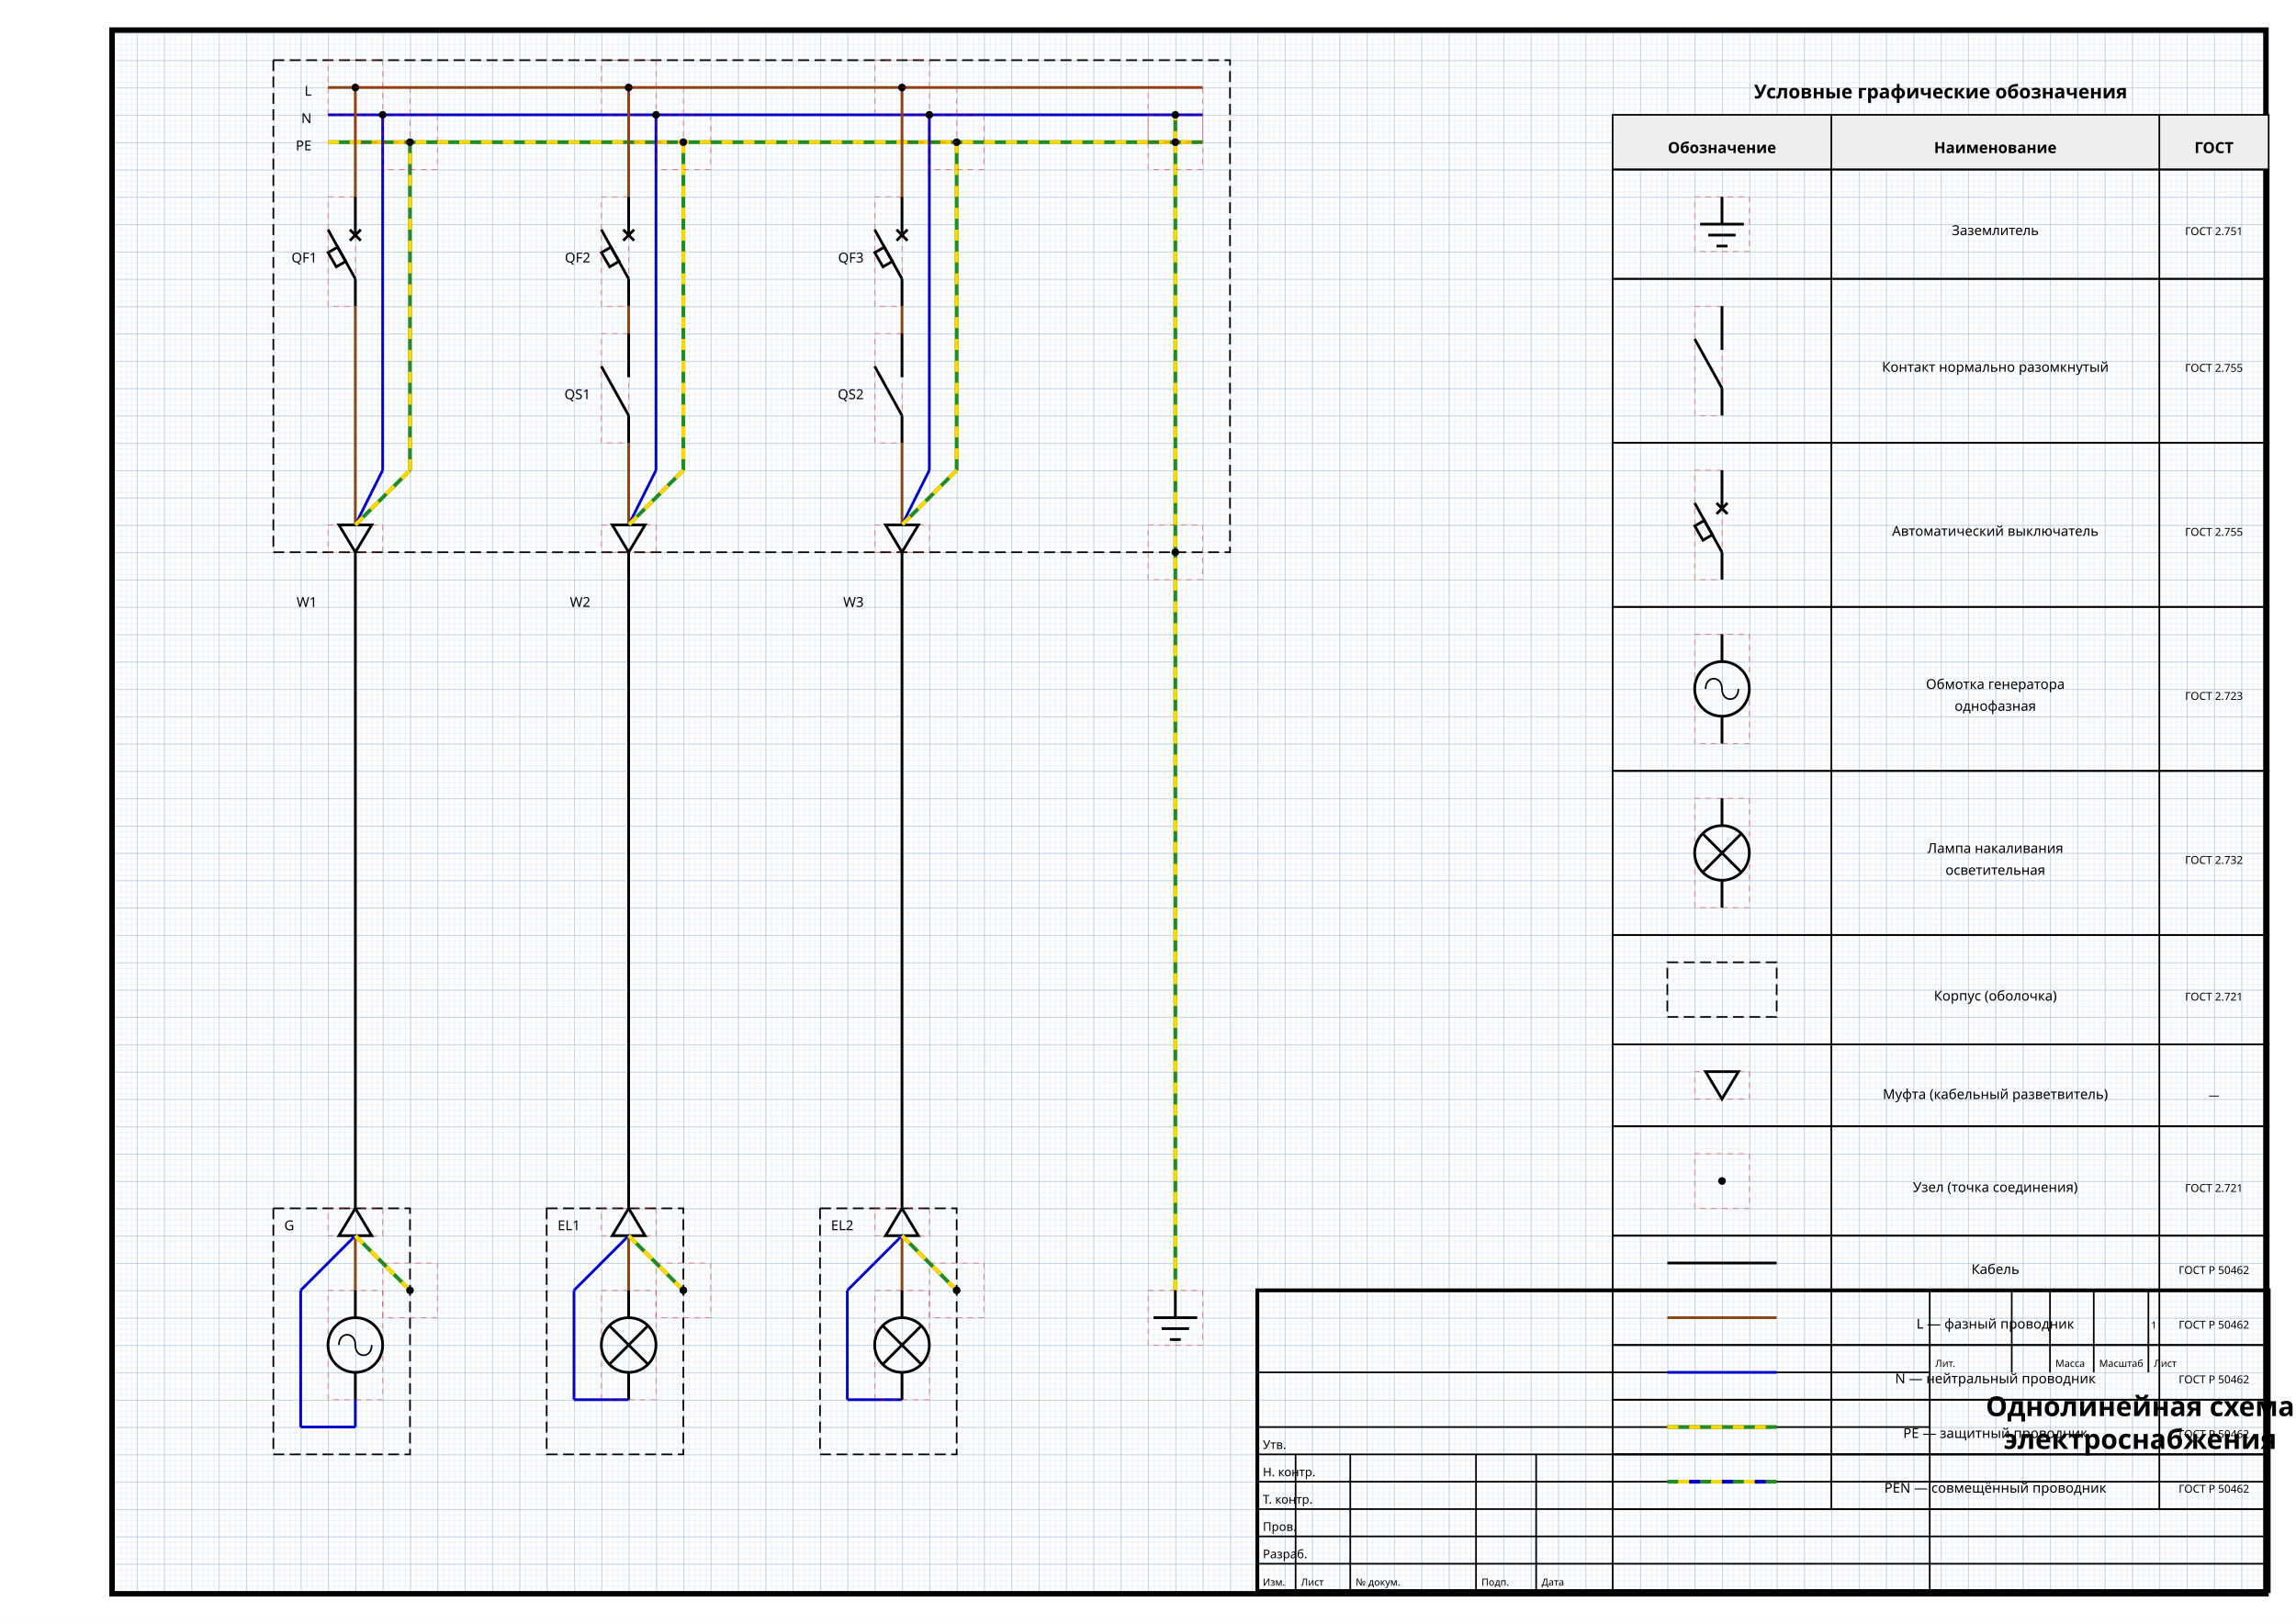
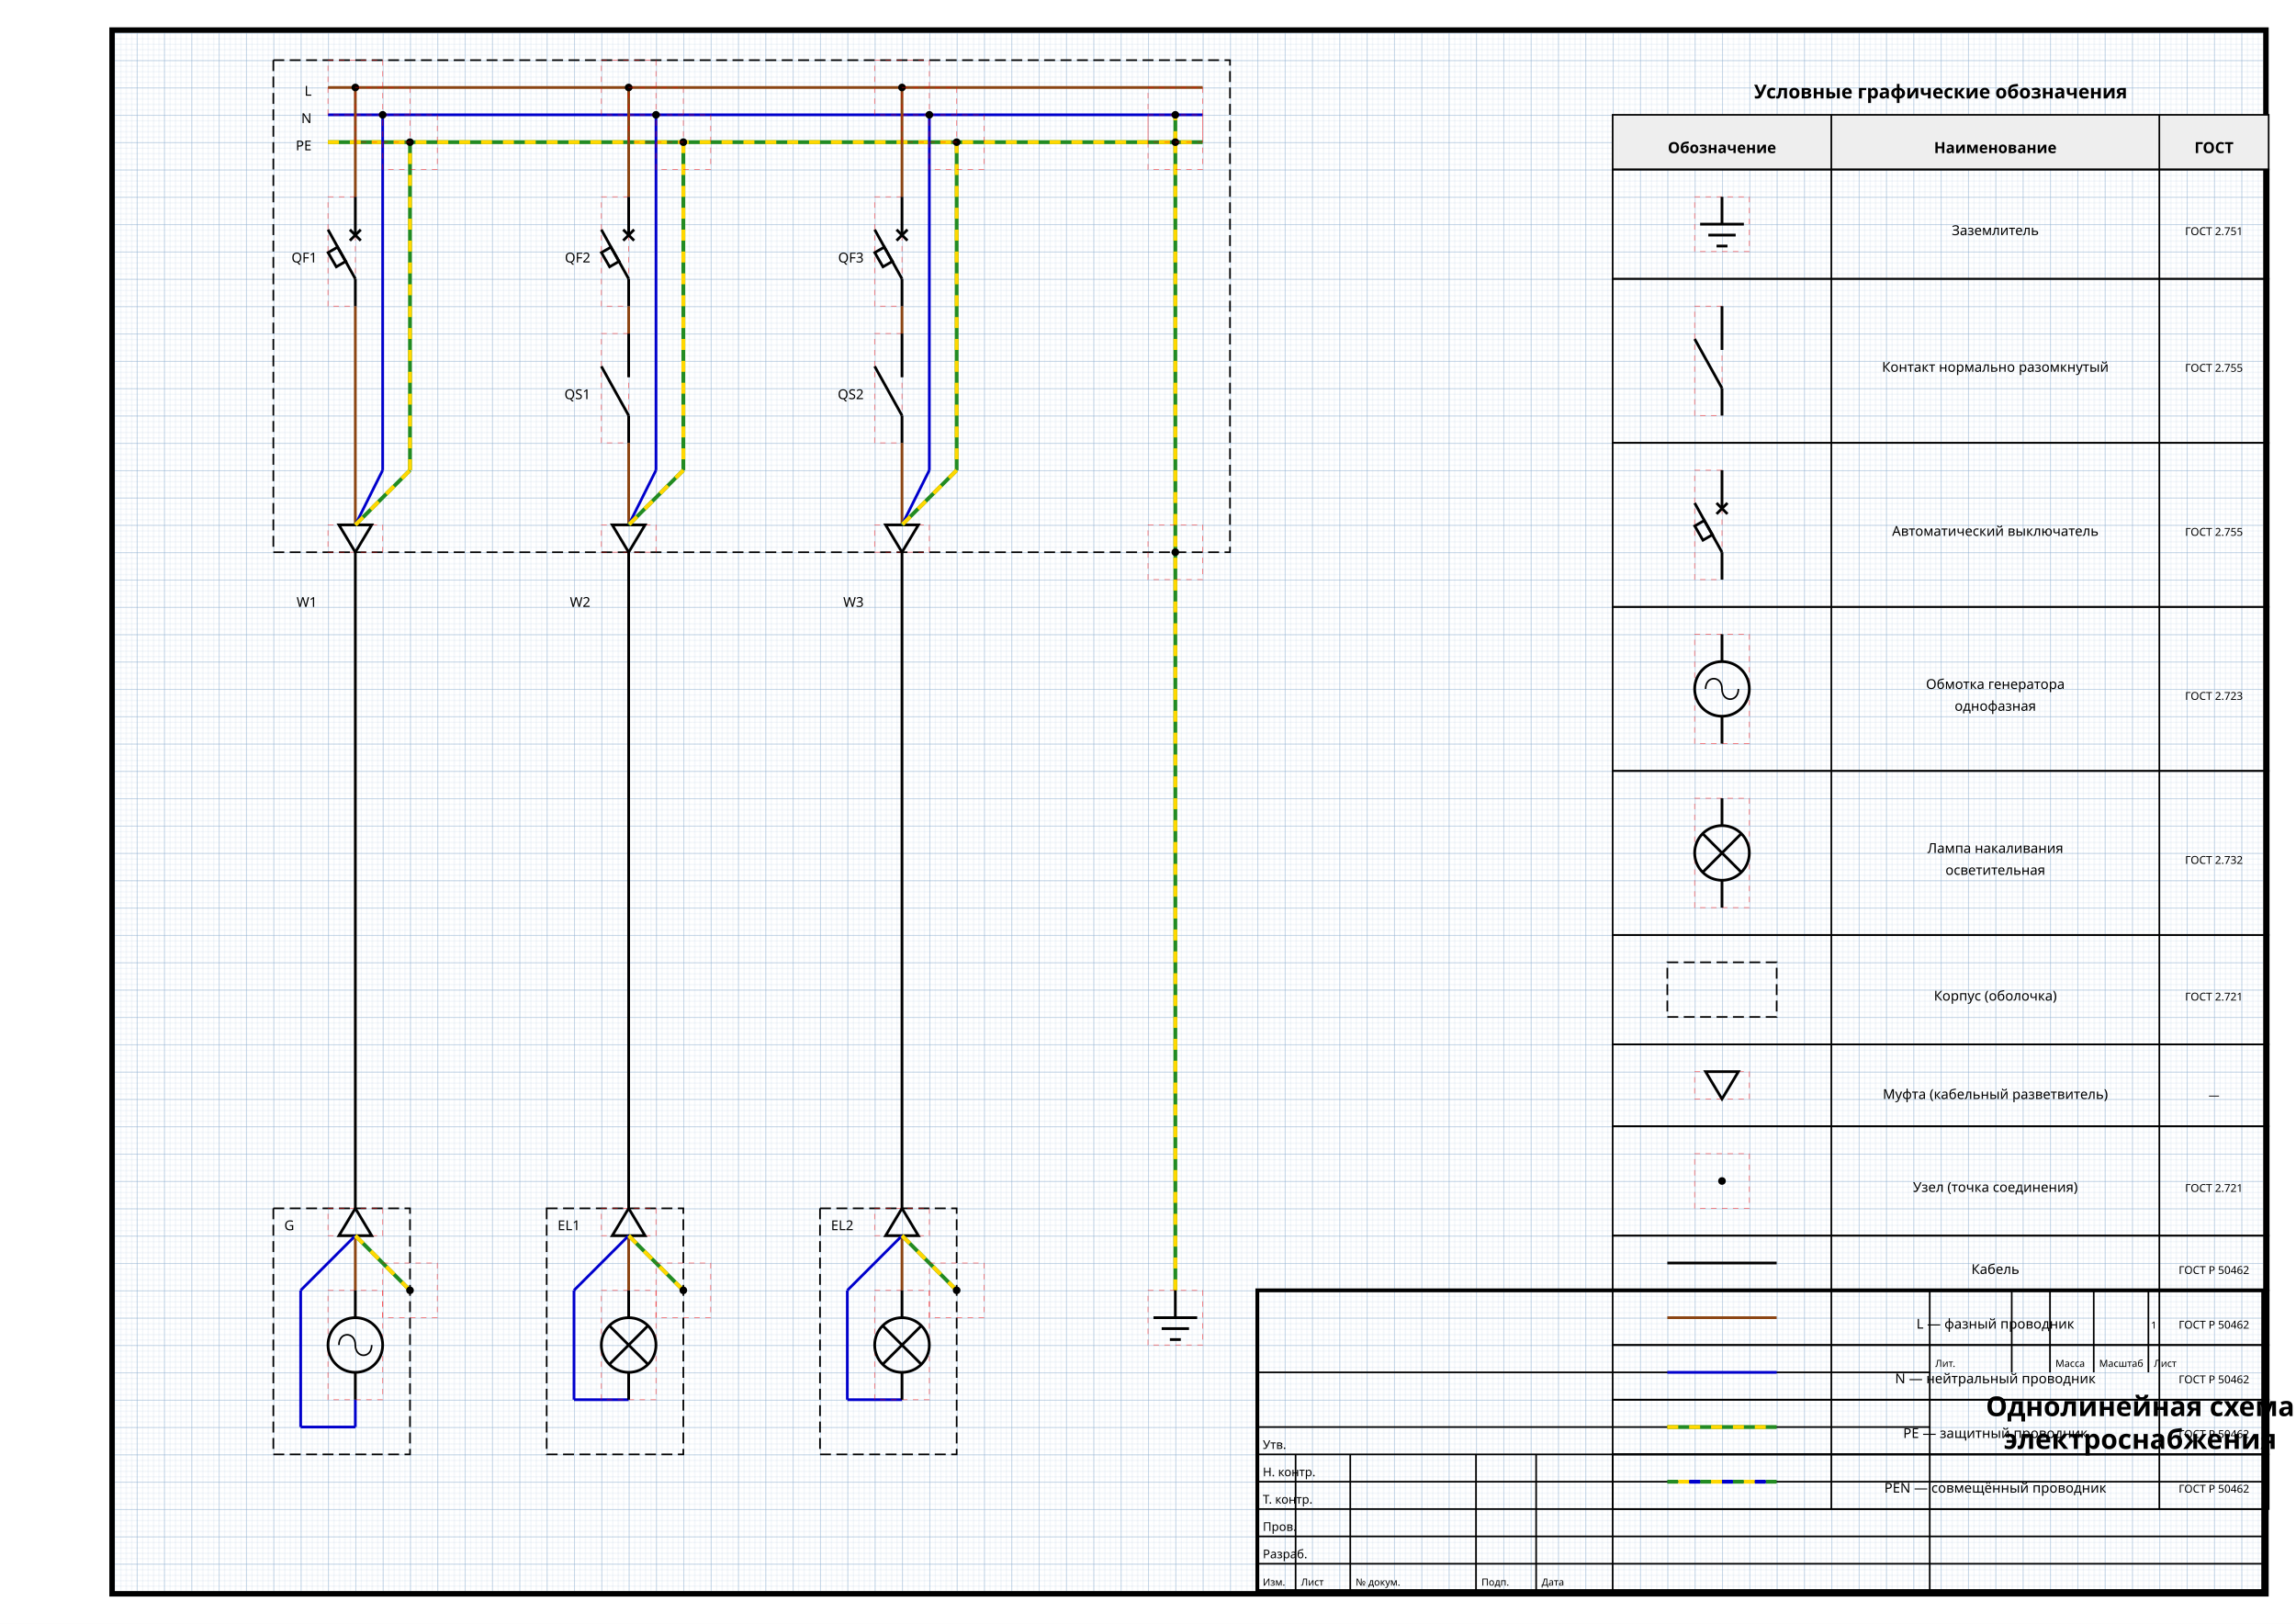
<svg xmlns="http://www.w3.org/2000/svg" width="420mm" height="297mm" viewBox="0 0 420 297">
  <rect width="420" height="297" fill="white" />
  <defs>
    <pattern id="mm1" width="1" height="1" patternUnits="userSpaceOnUse" y="1">
      <line x1="0" y1="0" x2="0" y2="1" stroke="#c8d8e8" stroke-width="0.1" />
      <line x1="0" y1="0" x2="1" y2="0" stroke="#c8d8e8" stroke-width="0.1" />
    </pattern>
    <pattern id="mm5" width="5" height="5" patternUnits="userSpaceOnUse" y="1">
      <rect width="5" height="5" fill="url(#mm1)" />
      <line x1="0" y1="0" x2="0" y2="5" stroke="#90b0d0" stroke-width="0.15" />
      <line x1="0" y1="0" x2="5" y2="0" stroke="#90b0d0" stroke-width="0.15" />
    </pattern>
    <symbol id="ugo-node" overflow="visible">
      <rect x="-5" y="-5" width="10" height="10" fill="none" stroke="red" stroke-width="0.15" stroke-dasharray="1,1" opacity="0.5" />
      <circle cx="0" cy="0" r="0.7" fill="black" stroke="none" />
    </symbol>
    <symbol id="ugo-ground" overflow="visible">
      <rect x="-5" y="0" width="10" height="10" fill="none" stroke="red" stroke-width="0.15" stroke-dasharray="1,1" opacity="0.5" />
      <g stroke="black" stroke-width="0.5">
        <line x1="0" y1="0" x2="0" y2="5" />
        <line x1="-4" y1="5" x2="4" y2="5" />
        <line x1="-2.5" y1="7" x2="2.5" y2="7" />
        <line x1="-1" y1="9" x2="1" y2="9" />
      </g>
    </symbol>
    <symbol id="ugo-contact" overflow="visible">
      <rect x="-5" y="0" width="5" height="20" fill="none" stroke="red" stroke-width="0.15" stroke-dasharray="1,1" opacity="0.5" />
      <g stroke="black" stroke-width="0.5" fill="none">
        <line x1="0" y1="0" x2="0" y2="8" />
        <line x1="0" y1="15" x2="-5" y2="6" />
        <line x1="0" y1="15" x2="0" y2="20" />
      </g>
    </symbol>
    <symbol id="ugo-breaker" overflow="visible">
      <rect x="-5" y="0" width="5" height="20" fill="none" stroke="red" stroke-width="0.15" stroke-dasharray="1,1" opacity="0.5" />
      <g stroke="black" stroke-width="0.5" fill="none">
        <line x1="0" y1="0" x2="0" y2="7" />
        <line x1="-1" y1="6" x2="1" y2="8" />
        <line x1="-1" y1="8" x2="1" y2="6" />
        <line x1="0" y1="15" x2="-5" y2="6" />
        <rect x="-2" y="-1.5" width="2" height="3" fill="none" stroke="black" stroke-width="0.5" transform="translate(-2.5, 10.5) rotate(-30)" />
        <line x1="0" y1="15" x2="0" y2="20" />
      </g>
    </symbol>
    <symbol id="ugo-generator" overflow="visible">
      <rect x="-5" y="0" width="10" height="20" fill="none" stroke="red" stroke-width="0.15" stroke-dasharray="1,1" opacity="0.5" />
      <g stroke="black" stroke-width="0.5" fill="none">
        <line x1="0" y1="0" x2="0" y2="5" />
        <circle cx="0" cy="10" r="5" />
        <path d="M-3,10 C-3,7.5 0,7.5 0,10 S3,12.5 3,10" stroke-width="0.3" />
        <line x1="0" y1="15" x2="0" y2="20" />
      </g>
    </symbol>
    <symbol id="ugo-lamp" overflow="visible">
      <rect x="-5" y="0" width="10" height="20" fill="none" stroke="red" stroke-width="0.15" stroke-dasharray="1,1" opacity="0.5" />
      <g stroke="black" stroke-width="0.5" fill="none">
        <line x1="0" y1="0" x2="0" y2="5" />
        <circle cx="0" cy="10" r="5" />
        <line x1="-3.5" y1="6.5" x2="3.5" y2="13.5" />
        <line x1="3.5" y1="6.5" x2="-3.5" y2="13.5" />
        <line x1="0" y1="15" x2="0" y2="20" />
      </g>
    </symbol>
    <symbol id="ugo-mufta" overflow="visible">
      <rect x="-5" y="0" width="10" height="5" fill="none" stroke="red" stroke-width="0.15" stroke-dasharray="1,1" opacity="0.5" />
      <polygon points="-3,0 3,0 0,5" stroke="black" stroke-width="0.5" fill="none" />
    </symbol>
  </defs>
  <rect x="21" y="6" width="393" height="285" fill="url(#mm5)" />
  <rect x="20.5" y="5.5" width="394" height="286" fill="none" stroke="black" stroke-width="1" />
  <g stroke="black" stroke-width="0.3" font-family="sans-serif" fill="none">
-     <rect x="230" y="236" width="185" height="55" stroke-width="0.7" />
-     <line x1="230" y1="286" x2="415" y2="286" />
-     <line x1="230" y1="281" x2="415" y2="281" />
-     <line x1="230" y1="276" x2="415" y2="276" />
-     <line x1="230" y1="271" x2="415" y2="271" />
-     <line x1="230" y1="266" x2="415" y2="266" />
+     <rect x="230" y="236" width="184" height="55" stroke-width="0.7" />
+     <line x1="230" y1="286" x2="414" y2="286" />
+     <line x1="230" y1="281" x2="414" y2="281" />
+     <line x1="230" y1="276" x2="414" y2="276" />
+     <line x1="230" y1="271" x2="414" y2="271" />
+     <line x1="230" y1="266" x2="414" y2="266" />
    <line x1="230" y1="261" x2="353" y2="261" />
    <line x1="230" y1="251" x2="353" y2="251" />
    <line x1="237" y1="266" x2="237" y2="291" />
    <line x1="247" y1="266" x2="247" y2="291" />
    <line x1="270" y1="266" x2="270" y2="291" />
    <line x1="281" y1="266" x2="281" y2="291" />
    <line x1="295" y1="266" x2="295" y2="291" />
    <line x1="353" y1="236" x2="353" y2="291" />
    <line x1="368" y1="236" x2="368" y2="251" />
    <line x1="375" y1="236" x2="375" y2="251" />
    <line x1="383" y1="236" x2="383" y2="251" />
    <line x1="393" y1="236" x2="393" y2="251" />
    <g font-size="1.8" fill="black" stroke="none">
      <text x="231" y="290">Изм.</text>
      <text x="238" y="290">Лист</text>
      <text x="248" y="290">№ докум.</text>
      <text x="271" y="290">Подп.</text>
      <text x="282" y="290">Дата</text>
    </g>
    <g font-size="2.2" fill="black" stroke="none">
      <text x="231" y="285">Разраб.</text>
      <text x="231" y="280">Пров.</text>
      <text x="231" y="270">Н. контр.</text>
      <text x="231" y="275">Т. контр.</text>
      <text x="231" y="265">Утв.</text>
    </g>
    <text x="391.5" y="259" font-size="5" fill="black" stroke="none" text-anchor="middle" font-weight="bold">Однолинейная схема</text>
    <text x="391.5" y="265" font-size="5" fill="black" stroke="none" text-anchor="middle" font-weight="bold">электроснабжения</text>
    <g font-size="1.8" fill="black" stroke="none">
      <text x="354" y="250">Лит.</text>
      <text x="376" y="250">Масса</text>
      <text x="384" y="250">Масштаб</text>
    </g>
    <g font-size="1.8" fill="black" stroke="none">
      <text x="394" y="250">Лист</text>
      <text x="394" y="243" text-anchor="middle">1</text>
    </g>
  </g>
  <rect x="50" y="11" width="175" height="90" fill="none" stroke="black" stroke-width="0.3" stroke-dasharray="2,1" />
  <line x1="60" y1="16" x2="220" y2="16" stroke="#8B4513" stroke-width="0.5" />
  <line x1="60" y1="21" x2="220" y2="21" stroke="#0000CC" stroke-width="0.5" />
  <g stroke-width="0.7">
    <line x1="60" y1="26" x2="220" y2="26" stroke="#228B22" />
    <line x1="60" y1="26" x2="220" y2="26" stroke="#FFD700" stroke-dasharray="2,2" />
  </g>
  <rect x="50" y="221" width="25" height="45" fill="none" stroke="black" stroke-width="0.3" stroke-dasharray="2,1" />
  <rect x="100" y="221" width="25" height="45" fill="none" stroke="black" stroke-width="0.3" stroke-dasharray="2,1" />
  <rect x="150" y="221" width="25" height="45" fill="none" stroke="black" stroke-width="0.3" stroke-dasharray="2,1" />
  <g stroke="#8B4513" stroke-width="0.5">
    <line x1="65" y1="16" x2="65" y2="36" />
    <line x1="65" y1="56" x2="65" y2="96" />
    <line x1="65" y1="226" x2="65" y2="236" />
    <line x1="115" y1="16" x2="115" y2="36" />
    <line x1="115" y1="56" x2="115" y2="61" />
    <line x1="115" y1="81" x2="115" y2="96" />
    <line x1="115" y1="226" x2="115" y2="236" />
    <line x1="165" y1="16" x2="165" y2="36" />
    <line x1="165" y1="56" x2="165" y2="61" />
    <line x1="165" y1="81" x2="165" y2="96" />
    <line x1="165" y1="226" x2="165" y2="236" />
  </g>
  <use href="#ugo-breaker" x="65" y="36" />
  <use href="#ugo-breaker" x="115" y="36" />
  <use href="#ugo-contact" x="115" y="61" />
  <use href="#ugo-breaker" x="165" y="36" />
  <use href="#ugo-contact" x="165" y="61" />
  <use href="#ugo-mufta" x="65" y="96" />
  <line x1="65" y1="101" x2="65" y2="221" stroke="black" stroke-width="0.5" />
  <g transform="translate(65, 226) scale(1, -1)">
    <use href="#ugo-mufta" />
  </g>
  <use href="#ugo-mufta" x="115" y="96" />
  <line x1="115" y1="101" x2="115" y2="221" stroke="black" stroke-width="0.5" />
  <g transform="translate(115, 226) scale(1, -1)">
    <use href="#ugo-mufta" />
  </g>
  <use href="#ugo-mufta" x="165" y="96" />
  <line x1="165" y1="101" x2="165" y2="221" stroke="black" stroke-width="0.5" />
  <g transform="translate(165, 226) scale(1, -1)">
    <use href="#ugo-mufta" />
  </g>
  <g stroke="#0000CC" stroke-width="0.5">
    <line x1="70" y1="21" x2="70" y2="86" />
    <line x1="70" y1="86" x2="65" y2="96" />
    <line x1="65" y1="226" x2="55" y2="236" />
    <line x1="55" y1="236" x2="55" y2="261" />
    <line x1="55" y1="261" x2="65" y2="261" />
    <line x1="65" y1="261" x2="65" y2="256" />
    <line x1="120" y1="21" x2="120" y2="86" />
    <line x1="120" y1="86" x2="115" y2="96" />
    <line x1="115" y1="226" x2="105" y2="236" />
    <line x1="105" y1="236" x2="105" y2="256" />
    <line x1="105" y1="256" x2="115" y2="256" />
    <line x1="170" y1="21" x2="170" y2="86" />
    <line x1="170" y1="86" x2="165" y2="96" />
    <line x1="165" y1="226" x2="155" y2="236" />
    <line x1="155" y1="236" x2="155" y2="256" />
    <line x1="155" y1="256" x2="165" y2="256" />
  </g>
  <g stroke-width="0.7">
    <line x1="65" y1="96" x2="75" y2="86" stroke="#228B22" />
    <line x1="75" y1="86" x2="75" y2="26" stroke="#228B22" />
    <line x1="65" y1="226" x2="75" y2="236" stroke="#228B22" />
    <line x1="125" y1="26" x2="125" y2="86" stroke="#228B22" />
    <line x1="125" y1="86" x2="115" y2="96" stroke="#228B22" />
    <line x1="115" y1="226" x2="125" y2="236" stroke="#228B22" />
    <line x1="175" y1="26" x2="175" y2="86" stroke="#228B22" />
    <line x1="175" y1="86" x2="165" y2="96" stroke="#228B22" />
    <line x1="165" y1="226" x2="175" y2="236" stroke="#228B22" />
    <line x1="215" y1="26" x2="215" y2="21" stroke="#228B22" />
    <line x1="215" y1="26" x2="215" y2="236" stroke="#228B22" />
    <line x1="65" y1="96" x2="75" y2="86" stroke="#FFD700" stroke-dasharray="2,2" />
    <line x1="75" y1="86" x2="75" y2="26" stroke="#FFD700" stroke-dasharray="2,2" />
    <line x1="65" y1="226" x2="75" y2="236" stroke="#FFD700" stroke-dasharray="2,2" />
    <line x1="125" y1="26" x2="125" y2="86" stroke="#FFD700" stroke-dasharray="2,2" />
    <line x1="125" y1="86" x2="115" y2="96" stroke="#FFD700" stroke-dasharray="2,2" />
    <line x1="115" y1="226" x2="125" y2="236" stroke="#FFD700" stroke-dasharray="2,2" />
    <line x1="175" y1="26" x2="175" y2="86" stroke="#FFD700" stroke-dasharray="2,2" />
    <line x1="175" y1="86" x2="165" y2="96" stroke="#FFD700" stroke-dasharray="2,2" />
    <line x1="165" y1="226" x2="175" y2="236" stroke="#FFD700" stroke-dasharray="2,2" />
    <line x1="215" y1="26" x2="215" y2="21" stroke="#FFD700" stroke-dasharray="2,2" />
    <line x1="215" y1="26" x2="215" y2="236" stroke="#FFD700" stroke-dasharray="2,2" />
  </g>
  <use href="#ugo-node" x="75" y="236" />
  <use href="#ugo-node" x="75" y="26" />
  <use href="#ugo-node" x="125" y="26" />
  <use href="#ugo-node" x="125" y="236" />
  <use href="#ugo-node" x="175" y="26" />
  <use href="#ugo-node" x="175" y="236" />
  <use href="#ugo-node" x="215" y="26" />
  <use href="#ugo-node" x="215" y="101" />
  <use href="#ugo-node" x="65" y="16" />
  <use href="#ugo-node" x="115" y="16" />
  <use href="#ugo-node" x="165" y="16" />
  <use href="#ugo-node" x="70" y="21" />
  <use href="#ugo-node" x="120" y="21" />
  <use href="#ugo-node" x="170" y="21" />
  <use href="#ugo-node" x="215" y="21" />
  <use href="#ugo-generator" x="65" y="236" />
  <use href="#ugo-lamp" x="115" y="236" />
  <use href="#ugo-lamp" x="165" y="236" />
  <use href="#ugo-ground" x="215" y="236" />
  <g font-family="sans-serif" font-size="2.5" fill="black">
    <text x="57" y="17.5" text-anchor="end">L</text>
    <text x="57" y="22.5" text-anchor="end">N</text>
    <text x="57" y="27.5" text-anchor="end">PE</text>
    <text x="58" y="48" text-anchor="end">QF1</text>
    <text x="58" y="111" text-anchor="end">W1</text>
    <text x="52" y="225">G</text>
    <text x="108" y="48" text-anchor="end">QF2</text>
    <text x="108" y="73" text-anchor="end">QS1</text>
    <text x="108" y="111" text-anchor="end">W2</text>
    <text x="102" y="225">EL1</text>
    <text x="158" y="48" text-anchor="end">QF3</text>
    <text x="158" y="73" text-anchor="end">QS2</text>
    <text x="158" y="111" text-anchor="end">W3</text>
    <text x="152" y="225">EL2</text>
  </g>
  <g transform="translate(295, 21)" stroke="black" stroke-width="0.3" font-family="sans-serif">
    <text x="60" y="-3" font-size="3.5" font-weight="bold" text-anchor="middle" stroke="none" fill="black">Условные графические обозначения</text>
    <rect x="0" y="0" width="120" height="10" fill="#eee" stroke="black" />
    <text x="20" y="7" font-size="2.8" text-anchor="middle" stroke="none" fill="black" font-weight="bold">Обозначение</text>
    <text x="70" y="7" font-size="2.8" text-anchor="middle" stroke="none" fill="black" font-weight="bold">Наименование</text>
    <text x="110" y="7" font-size="2.8" text-anchor="middle" stroke="none" fill="black" font-weight="bold">ГОСТ</text>
    <line x1="40" y1="0" x2="40" y2="10" />
    <line x1="100" y1="0" x2="100" y2="10" />
    <rect x="0" y="10" width="120" height="20" fill="none" stroke="black" />
    <line x1="40" y1="10" x2="40" y2="30" />
    <line x1="100" y1="10" x2="100" y2="30" />
    <use href="#ugo-ground" x="20" y="15" />
    <text x="70" y="22" font-size="2.5" text-anchor="middle" stroke="none" fill="black">Заземлитель</text>
    <text x="110" y="22" font-size="2" text-anchor="middle" stroke="none" fill="black">ГОСТ 2.751</text>
    <rect x="0" y="30" width="120" height="30" fill="none" stroke="black" />
    <line x1="40" y1="30" x2="40" y2="60" />
    <line x1="100" y1="30" x2="100" y2="60" />
    <use href="#ugo-contact" x="20" y="35" />
    <text x="70" y="47" font-size="2.5" text-anchor="middle" stroke="none" fill="black">Контакт нормально разомкнутый</text>
    <text x="110" y="47" font-size="2" text-anchor="middle" stroke="none" fill="black">ГОСТ 2.755</text>
    <rect x="0" y="60" width="120" height="30" fill="none" stroke="black" />
    <line x1="40" y1="60" x2="40" y2="90" />
    <line x1="100" y1="60" x2="100" y2="90" />
    <use href="#ugo-breaker" x="20" y="65" />
    <text x="70" y="77" font-size="2.5" text-anchor="middle" stroke="none" fill="black">Автоматический выключатель</text>
    <text x="110" y="77" font-size="2" text-anchor="middle" stroke="none" fill="black">ГОСТ 2.755</text>
    <rect x="0" y="90" width="120" height="30" fill="none" stroke="black" />
    <line x1="40" y1="90" x2="40" y2="120" />
    <line x1="100" y1="90" x2="100" y2="120" />
    <use href="#ugo-generator" x="20" y="95" />
    <text x="70" y="105" font-size="2.5" text-anchor="middle" stroke="none" fill="black">Обмотка генератора</text>
    <text x="70" y="109" font-size="2.5" text-anchor="middle" stroke="none" fill="black">однофазная</text>
    <text x="110" y="107" font-size="2" text-anchor="middle" stroke="none" fill="black">ГОСТ 2.723</text>
    <rect x="0" y="120" width="120" height="30" fill="none" stroke="black" />
    <line x1="40" y1="120" x2="40" y2="150" />
    <line x1="100" y1="120" x2="100" y2="150" />
    <use href="#ugo-lamp" x="20" y="125" />
    <text x="70" y="135" font-size="2.5" text-anchor="middle" stroke="none" fill="black">Лампа накаливания</text>
    <text x="70" y="139" font-size="2.5" text-anchor="middle" stroke="none" fill="black">осветительная</text>
    <text x="110" y="137" font-size="2" text-anchor="middle" stroke="none" fill="black">ГОСТ 2.732</text>
    <rect x="0" y="150" width="120" height="20" fill="none" stroke="black" />
    <line x1="40" y1="150" x2="40" y2="170" />
    <line x1="100" y1="150" x2="100" y2="170" />
    <rect x="10" y="155" width="20" height="10" fill="none" stroke="black" stroke-dasharray="2,1" />
    <text x="70" y="162" font-size="2.5" text-anchor="middle" stroke="none" fill="black">Корпус (оболочка)</text>
    <text x="110" y="162" font-size="2" text-anchor="middle" stroke="none" fill="black">ГОСТ 2.721</text>
    <rect x="0" y="170" width="120" height="15" fill="none" stroke="black" />
    <line x1="40" y1="170" x2="40" y2="185" />
    <line x1="100" y1="170" x2="100" y2="185" />
    <use href="#ugo-mufta" x="20" y="175" />
    <text x="70" y="180" font-size="2.5" text-anchor="middle" stroke="none" fill="black">Муфта (кабельный разветвитель)</text>
    <text x="110" y="180" font-size="2" text-anchor="middle" stroke="none" fill="black">—</text>
    <rect x="0" y="185" width="120" height="20" fill="none" stroke="black" />
    <line x1="40" y1="185" x2="40" y2="205" />
    <line x1="100" y1="185" x2="100" y2="205" />
    <use href="#ugo-node" x="20" y="195" />
    <text x="70" y="197" font-size="2.5" text-anchor="middle" stroke="none" fill="black">Узел (точка соединения)</text>
    <text x="110" y="197" font-size="2" text-anchor="middle" stroke="none" fill="black">ГОСТ 2.721</text>
    <rect x="0" y="205" width="120" height="10" fill="none" stroke="black" />
    <line x1="40" y1="205" x2="40" y2="215" />
    <line x1="100" y1="205" x2="100" y2="215" />
    <line x1="10" y1="210" x2="30" y2="210" stroke="black" stroke-width="0.5" />
    <text x="70" y="212" font-size="2.5" text-anchor="middle" stroke="none" fill="black">Кабель</text>
    <text x="110" y="212" font-size="2" text-anchor="middle" stroke="none" fill="black">ГОСТ Р 50462</text>
    <rect x="0" y="215" width="120" height="10" fill="none" stroke="black" />
    <line x1="40" y1="215" x2="40" y2="225" />
    <line x1="100" y1="215" x2="100" y2="225" />
    <line x1="10" y1="220" x2="30" y2="220" stroke="#8B4513" stroke-width="0.5" />
    <text x="70" y="222" font-size="2.5" text-anchor="middle" stroke="none" fill="black">L — фазный проводник</text>
    <text x="110" y="222" font-size="2" text-anchor="middle" stroke="none" fill="black">ГОСТ Р 50462</text>
    <rect x="0" y="225" width="120" height="10" fill="none" stroke="black" />
    <line x1="40" y1="225" x2="40" y2="235" />
    <line x1="100" y1="225" x2="100" y2="235" />
    <line x1="10" y1="230" x2="30" y2="230" stroke="#0000CC" stroke-width="0.5" />
    <text x="70" y="232" font-size="2.5" text-anchor="middle" stroke="none" fill="black">N — нейтральный проводник</text>
    <text x="110" y="232" font-size="2" text-anchor="middle" stroke="none" fill="black">ГОСТ Р 50462</text>
    <rect x="0" y="235" width="120" height="10" fill="none" stroke="black" />
    <line x1="40" y1="235" x2="40" y2="245" />
    <line x1="100" y1="235" x2="100" y2="245" />
    <line x1="10" y1="240" x2="30" y2="240" stroke="#228B22" stroke-width="0.7" />
    <line x1="10" y1="240" x2="30" y2="240" stroke="#FFD700" stroke-width="0.7" stroke-dasharray="2,2" />
    <text x="70" y="242" font-size="2.5" text-anchor="middle" stroke="none" fill="black">PE — защитный проводник</text>
    <text x="110" y="242" font-size="2" text-anchor="middle" stroke="none" fill="black">ГОСТ Р 50462</text>
    <rect x="0" y="245" width="120" height="10" fill="none" stroke="black" />
    <line x1="40" y1="245" x2="40" y2="255" />
    <line x1="100" y1="245" x2="100" y2="255" />
    <line x1="10" y1="250" x2="30" y2="250" stroke="#228B22" stroke-width="0.7" stroke-dasharray="2,4" stroke-dashoffset="0" />
    <line x1="10" y1="250" x2="30" y2="250" stroke="#FFD700" stroke-width="0.7" stroke-dasharray="2,4" stroke-dashoffset="4" />
    <line x1="10" y1="250" x2="30" y2="250" stroke="#0000CC" stroke-width="0.7" stroke-dasharray="2,4" stroke-dashoffset="2" />
    <text x="70" y="252" font-size="2.5" text-anchor="middle" stroke="none" fill="black">PEN — совмещённый проводник</text>
    <text x="110" y="252" font-size="2" text-anchor="middle" stroke="none" fill="black">ГОСТ Р 50462</text>
  </g>
</svg>
